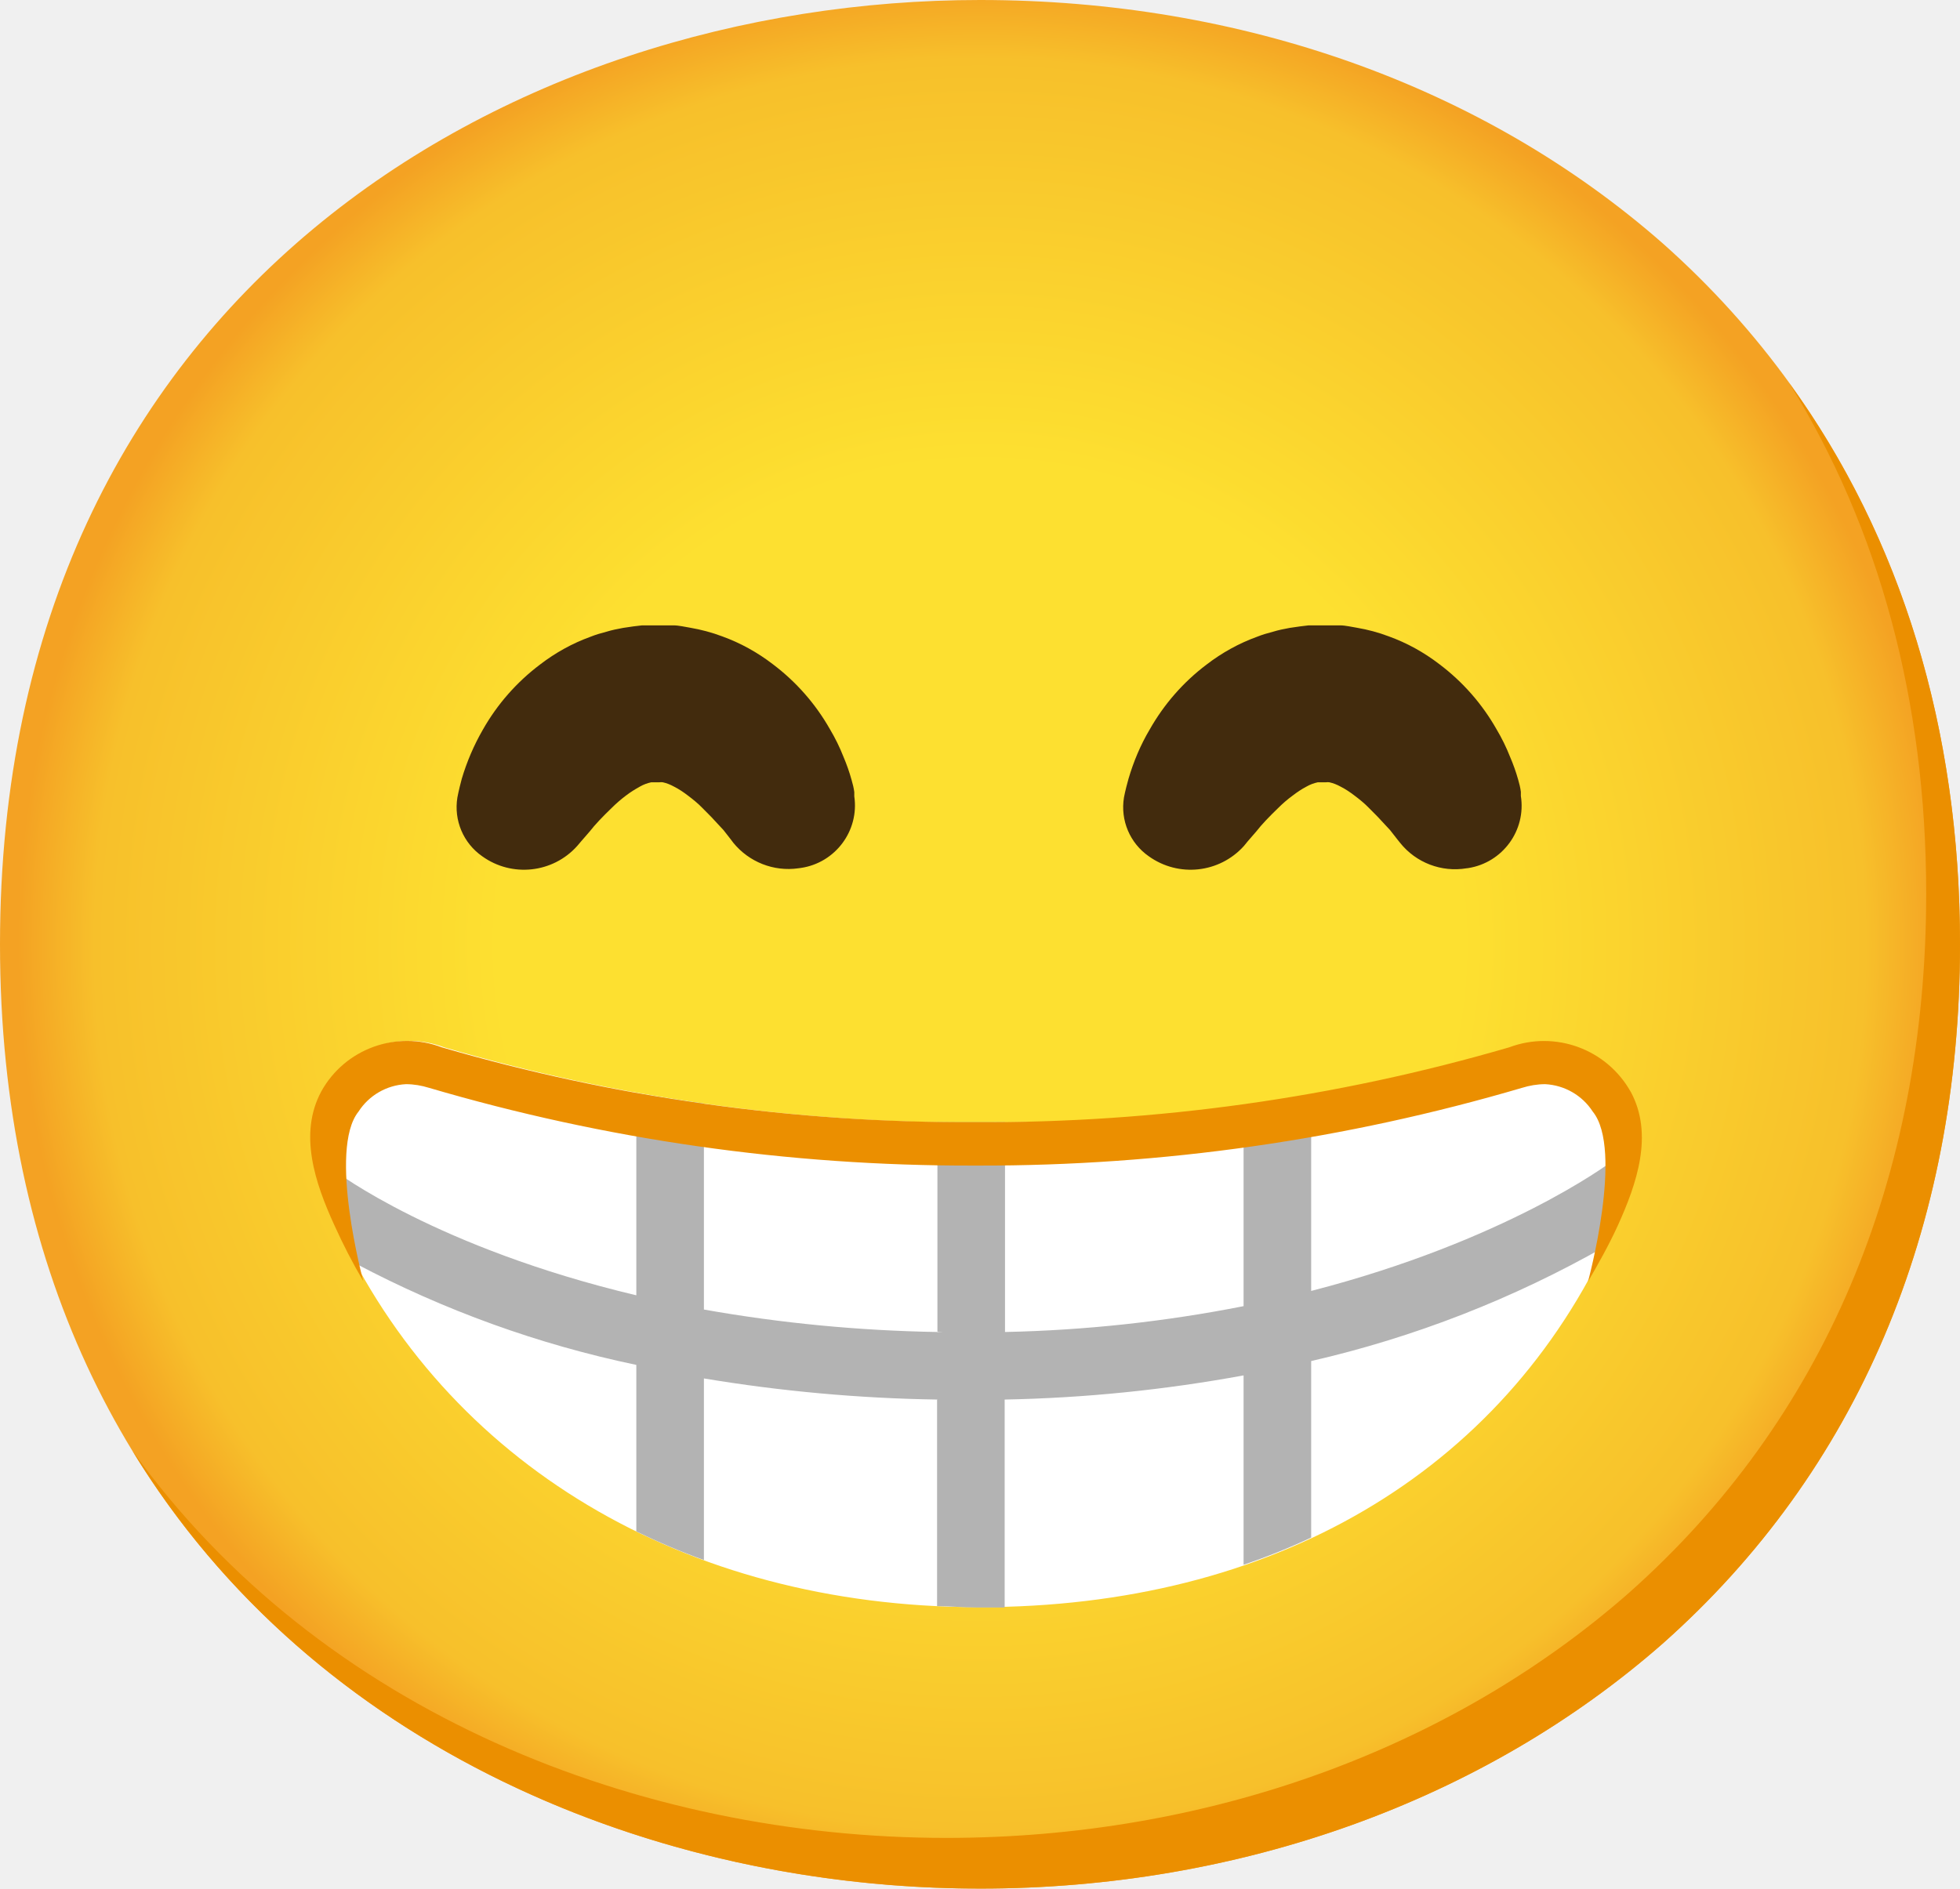
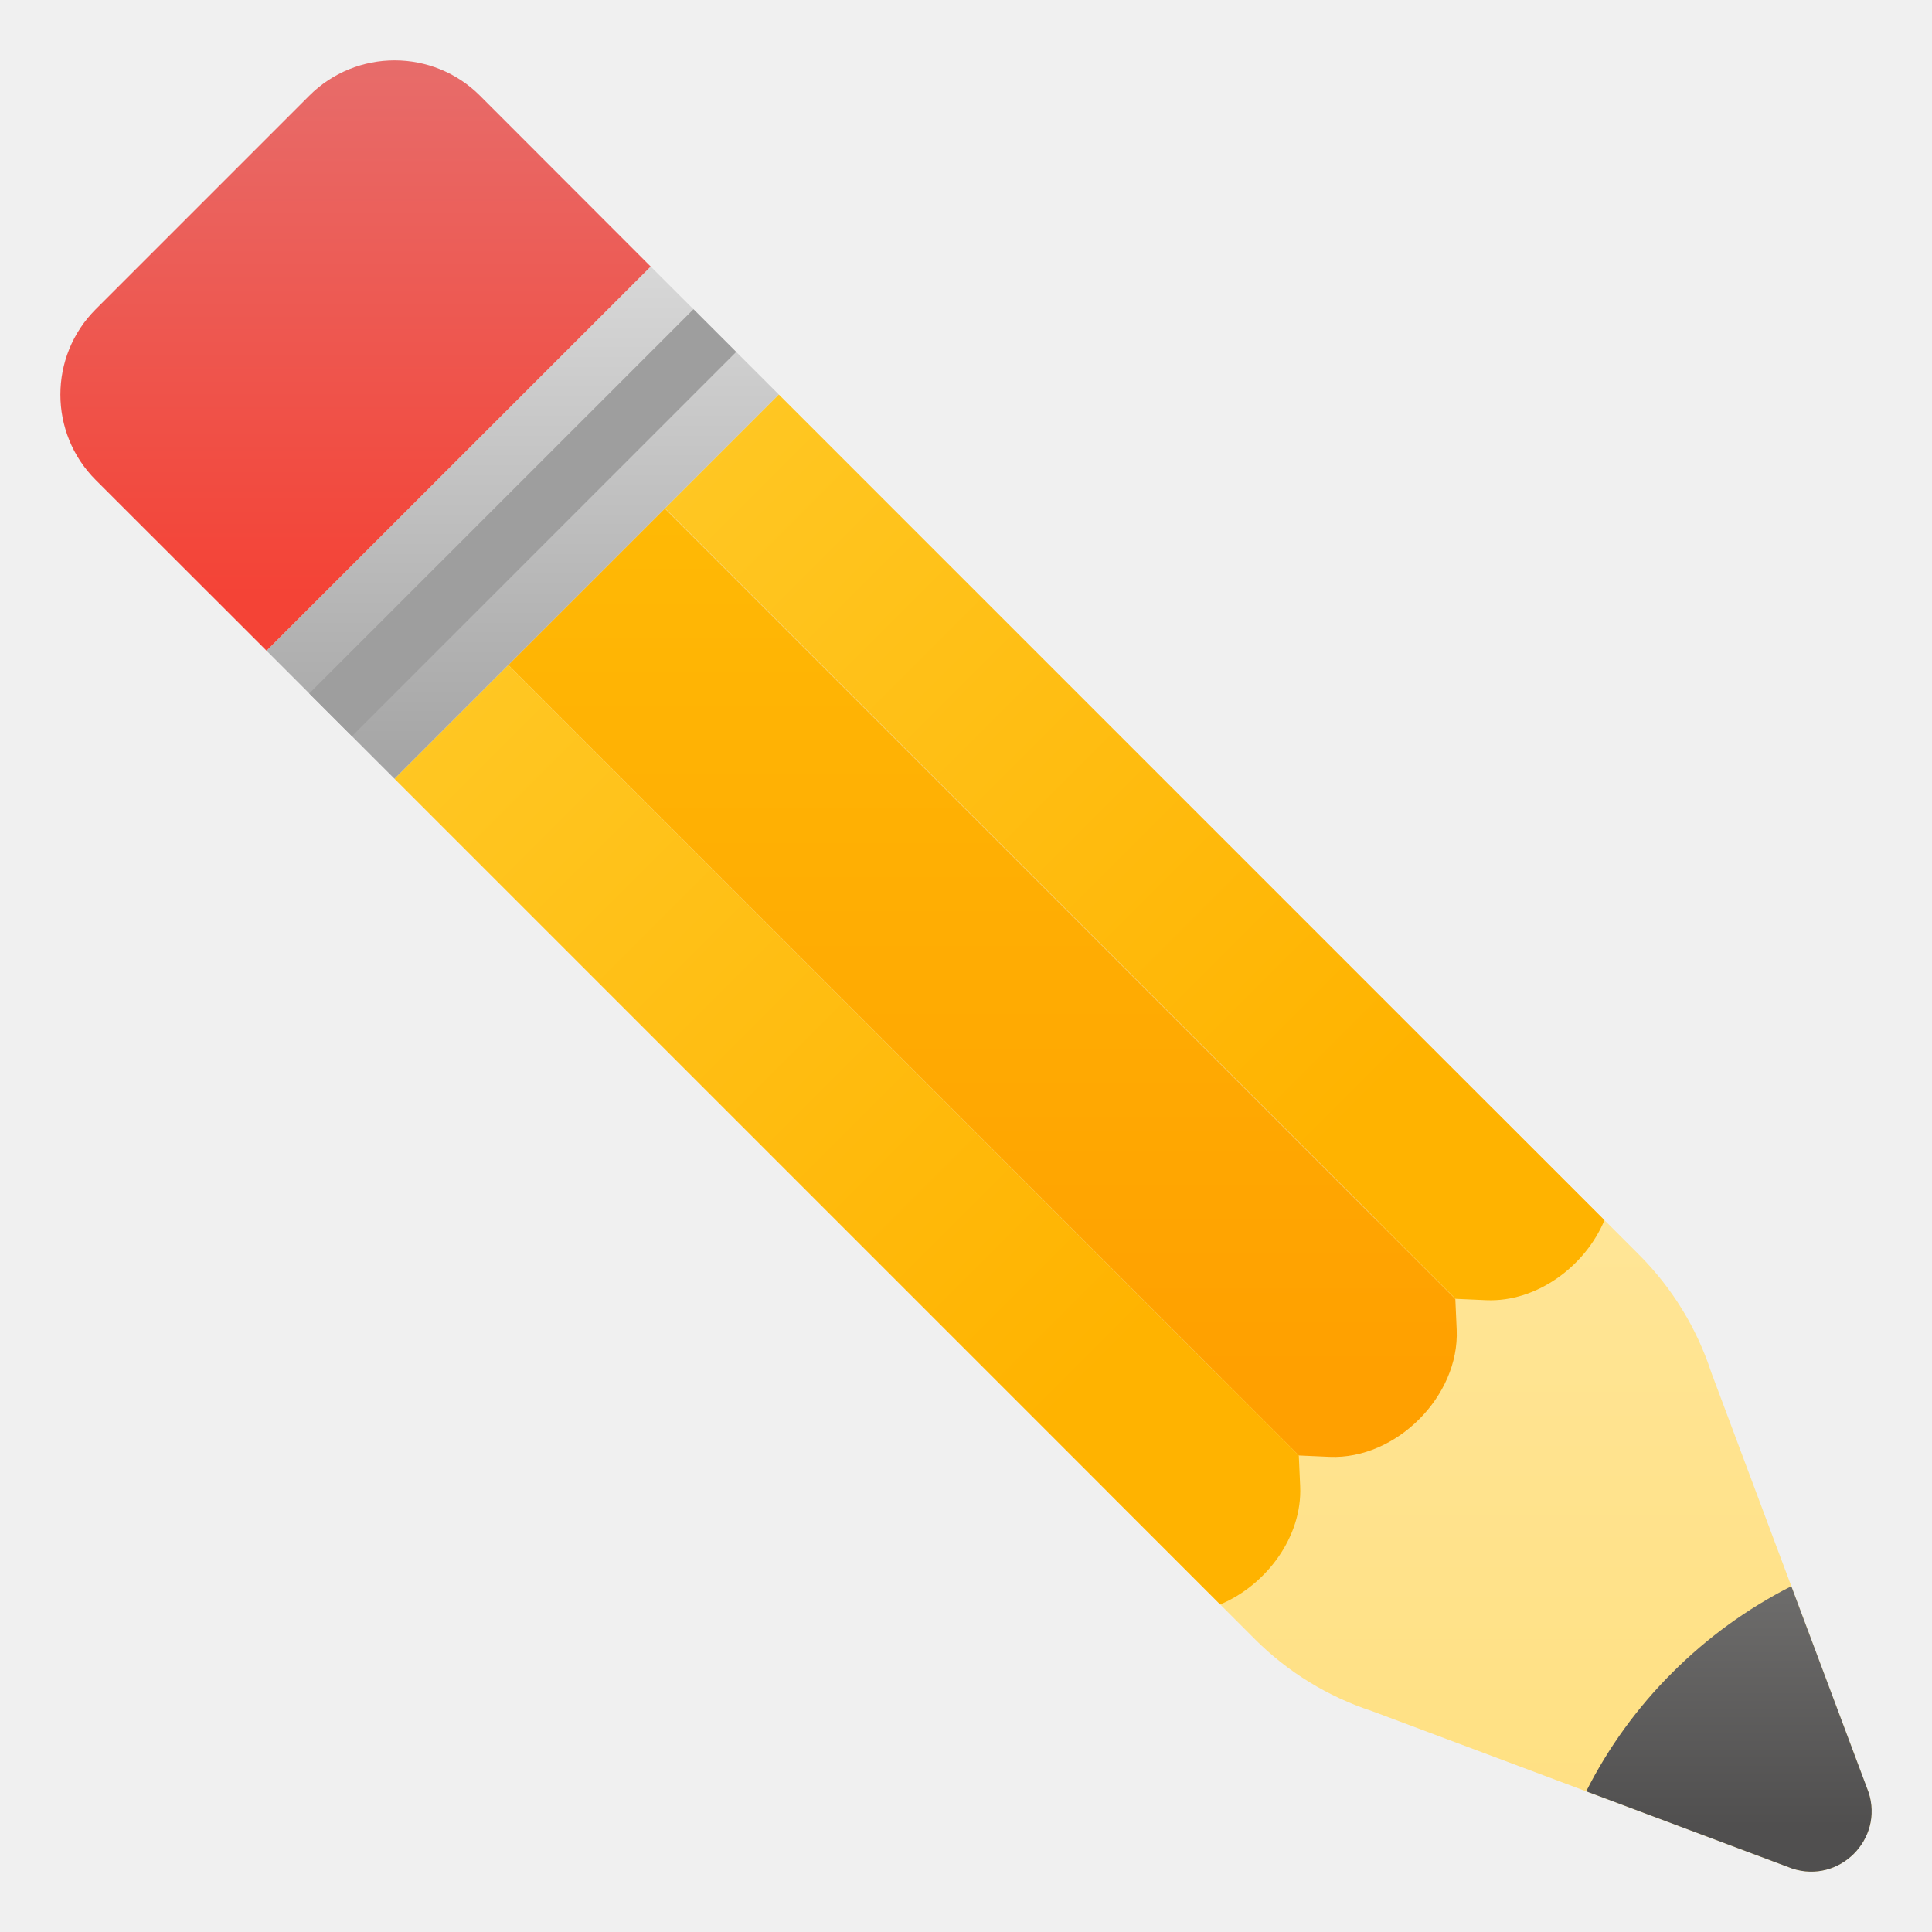
- <svg xmlns="http://www.w3.org/2000/svg" version="1.1" id="Layer_1" x="0px" y="0px" viewBox="0 0 91.347 88.039" xml:space="preserve" width="91.347" height="88.039">
-   <defs id="defs41" />
-   <g id="gold" transform="matrix(0.7874723,0,0,0.7874723,-4.409845,-5.512306)" style="stroke-width:1.27">
-     <radialGradient id="face_1_" cx="63.6" cy="216.9" r="56.96" gradientTransform="translate(0,-154)" gradientUnits="userSpaceOnUse">
-       <stop offset="0.5" style="stop-color:#FDE030" id="stop2" />
-       <stop offset="0.92" style="stop-color:#F7C02B" id="stop4" />
-       <stop offset="1" style="stop-color:#F4A223" id="stop6" />
-     </radialGradient>
-     <path id="face" style="fill:url(#face_1_);stroke-width:1.494" d="M 63.6,118.8 C 35.7,118.8 5.6,101.3 5.6,62.9 5.6,24.5 35.7,7 63.6,7 c 15.5,0 29.8,5.1 40.4,14.4 11.5,10.2 17.6,24.6 17.6,41.5 0,16.9 -6.1,31.2 -17.6,41.4 -10.6,9.3 -25,14.5 -40.4,14.5 z" />
-     <path style="fill:#eb8f00;stroke-width:1.494" d="m 111.49,29.67 c 5.33,8.6 8.11,18.84 8.11,30.23 0,16.9 -6.1,31.2 -17.6,41.4 -10.6,9.3 -25,14.5 -40.4,14.5 -18.06,0 -37,-7.35 -48.18,-22.94 10.76,17.66 31,25.94 50.18,25.94 15.4,0 29.8,-5.2 40.4,-14.5 11.5,-10.2 17.6,-24.5 17.6,-41.4 0,-12.74 -3.47,-24.06 -10.11,-33.23 z" id="path10" />
+ <svg xmlns="http://www.w3.org/2000/svg" version="1.1" id="Layer_1" x="0px" y="0px" viewBox="0 0 128 128" style="enable-background:new 0 0 128 128;" xml:space="preserve">
+   <linearGradient id="SVGID_1_" gradientUnits="userSpaceOnUse" x1="98.661" y1="106.18" x2="98.661" y2="7.11" gradientTransform="matrix(1 0 0 -1 0 128)">
+     <stop offset="6.854000e-03" style="stop-color:#FFECB3" />
+     <stop offset="1" style="stop-color:#FFE082" />
+   </linearGradient>
+   <path style="fill:url(#SVGID_1_);" d="M123.8,118.75l-6.18-16.49l-4.25-11.35c-0.96-2.93-2.59-5.59-4.77-7.77l-9.82-9.82  L73.32,98.78l9.82,9.82c2.18,2.18,4.84,3.81,7.77,4.77l11.35,4.25l16.49,6.18C121.86,124.81,124.81,121.86,123.8,118.75z" />
+   <g>
+     <path style="fill:none;" d="M85.58,106.78l-0.03-0.03L85.58,106.78z" />
+     <path style="fill:none;" d="M106.73,85.55l0.21,0.21c-0.07-0.07-0.12-0.16-0.19-0.23L106.73,85.55z" />
  </g>
-   <g id="facial_expressions" transform="matrix(0.7874723,0,0,0.7874723,-4.409845,-5.512306)" style="stroke-width:1.27">
-     <path style="fill:#ffffff;stroke-width:1.494" d="m 101.7,72.21 c -1.4,-2.52 -4.44,-3.63 -7.14,-2.6 -9,2.8 -20,3.83 -31.08,3.84 C 52.79,73.49 42.15,72 31.89,69 c -2.7,-1.03 -5.74,0.08 -7.14,2.6 -1.36,2.51 -0.37,5.42 0.77,7.93 6.48,14.12 20.58,22.56 37.88,22.61 h 0.16 c 17.3,0 30.94,-7.9 37.37,-22 1.14,-2.51 2.13,-5.42 0.77,-7.93 z" id="path13" />
-     <g id="smiling-eyes-grinning-face" style="stroke-width:1.27">
-       <g id="eyes" style="stroke-width:1.27">
-         <path style="fill:#422b0d;stroke-width:1.27" d="m 49,56.89 -0.15,-0.2 -0.43,-0.55 -0.53,-0.57 c -0.22,-0.25 -0.48,-0.49 -0.73,-0.75 -0.25,-0.26 -0.56,-0.51 -0.84,-0.72 -0.26,-0.2 -0.54,-0.39 -0.84,-0.54 -0.2,-0.11 -0.42,-0.2 -0.65,-0.25 -0.07,-0.01 -0.14,-0.01 -0.21,0 0,0 -0.06,0 -0.09,0 h -0.08 c 0.12,0 -0.27,0 0.27,0 h -0.55 c -0.15,0 -0.05,0 0,0 h 0.08 c 0.08,0 0,0 0,0 h -0.11 c -0.23,0.05 -0.45,0.13 -0.66,0.25 -0.29,0.16 -0.58,0.34 -0.84,0.54 -0.29,0.22 -0.57,0.46 -0.83,0.72 -0.53,0.51 -1,1 -1.3,1.39 l -0.52,0.6 -0.23,0.27 c -1.44,1.61 -3.87,1.87 -5.62,0.61 -1.12,-0.78 -1.69,-2.13 -1.47,-3.48 0,0 0.07,-0.4 0.26,-1.11 0.3,-1.01 0.72,-1.99 1.25,-2.91 0.85,-1.5 2,-2.81 3.38,-3.85 0.91,-0.7 1.92,-1.26 3,-1.65 0.3,-0.12 0.61,-0.21 0.92,-0.29 0.33,-0.1 0.66,-0.17 1,-0.23 l 0.61,-0.09 0.51,-0.06 h 0.55 0.79 0.51 c 0.34,0 0.67,0.09 1,0.14 0.64,0.11 1.28,0.28 1.89,0.51 1.08,0.39 2.09,0.95 3,1.65 1.38,1.04 2.53,2.35 3.38,3.85 0.31,0.52 0.58,1.07 0.8,1.63 0.19,0.45 0.35,0.9 0.48,1.37 0.07,0.24 0.13,0.48 0.16,0.72 v 0.25 c 0.3,2.04 -1.12,3.94 -3.16,4.24 -0.05,0.01 -0.1,0.01 -0.15,0.02 -1.46,0.21 -2.92,-0.37 -3.85,-1.51 z" id="path15" />
-         <path style="fill:#422b0d;stroke-width:1.27" d="m 88.46,56.89 -0.16,-0.2 -0.43,-0.55 -0.53,-0.57 c -0.22,-0.25 -0.48,-0.49 -0.73,-0.75 -0.25,-0.26 -0.56,-0.51 -0.84,-0.72 -0.26,-0.2 -0.54,-0.39 -0.84,-0.54 -0.2,-0.11 -0.42,-0.2 -0.65,-0.25 -0.07,-0.01 -0.14,-0.01 -0.21,0 0,0 -0.06,0 -0.09,0 H 83.9 c 0.12,0 -0.27,0 0.27,0 h -0.55 c -0.15,0 -0.05,0 0,0 h 0.08 c 0.08,0 0,0 0,0 h -0.11 c -0.23,0.05 -0.45,0.13 -0.66,0.25 -0.29,0.15 -0.57,0.34 -0.83,0.54 -0.3,0.22 -0.58,0.46 -0.84,0.72 -0.53,0.51 -1,1 -1.3,1.39 l -0.52,0.6 -0.22,0.27 c -1.45,1.61 -3.87,1.87 -5.63,0.61 -1.12,-0.78 -1.69,-2.13 -1.47,-3.48 0,0 0.07,-0.4 0.27,-1.11 0.3,-1.02 0.71,-2 1.25,-2.91 0.85,-1.5 1.99,-2.81 3.37,-3.85 0.91,-0.7 1.92,-1.26 3,-1.65 0.3,-0.12 0.61,-0.21 0.92,-0.29 0.33,-0.1 0.66,-0.17 1,-0.23 l 0.62,-0.09 0.5,-0.06 h 0.55 0.79 0.51 c 0.34,0 0.67,0.09 1,0.14 0.65,0.11 1.28,0.28 1.89,0.51 1.08,0.39 2.09,0.95 3,1.65 1.38,1.04 2.53,2.35 3.38,3.85 0.31,0.52 0.58,1.07 0.8,1.63 0.19,0.44 0.35,0.89 0.48,1.35 0.07,0.24 0.13,0.48 0.16,0.72 v 0.25 c 0.32,2.04 -1.08,3.95 -3.12,4.27 -0.03,0 -0.06,0.01 -0.09,0.01 -1.49,0.25 -3,-0.33 -3.94,-1.51 z" id="path17" />
-       </g>
-     </g>
-     <path style="fill:#422b0d;stroke-width:1.494" d="M 62.84,74.7" id="path21" />
-     <path style="fill:#422b0d;stroke-width:1.494" d="M 62.84,74.7" id="path23" />
-     <path style="fill:#422b0d;stroke-width:1.494" d="M 63.42,100.89" id="path25" />
-     <path style="fill:#422b0d;stroke-width:1.494" d="M 63.49,74.7" id="path27" />
-     <path style="fill:#422b0d;stroke-width:1.494" d="M 63.49,74.7" id="path29" />
-     <path style="fill:#422b0d;stroke-width:1.494" d="M 63.42,100.89" id="path31" />
-   </g>
-   <path style="fill:#b3b3b3;stroke-width:1" d="m 75.038,54.202 c -0.071,0.047 -4.882,3.646 -13.93,5.977 v -8.898 c -1.032,0.157 -2.087,0.291 -3.15,0.409 v 9.198 c -3.662,0.724 -7.386,1.126 -11.119,1.205 v -9.78 h -1.244 c -0.638,0 -1.268,0 -1.906,0 v 9.78 c 0.339,0.008 0.339,0.016 0,0.016 l -0.016,-0.016 c -3.646,-0.063 -7.276,-0.409 -10.867,-1.047 V 51.446 C 31.735,51.304 30.688,51.138 29.656,50.957 v 9.426 c -9.308,-2.213 -13.986,-5.749 -14.049,-5.804 -0.26,-0.205 -0.583,-0.323 -0.913,-0.331 0.22,0.992 0.551,1.961 0.992,2.882 0.276,0.606 0.575,1.189 0.89,1.772 4.118,2.181 8.52,3.772 13.08,4.725 v 0.016 7.749 c 1.024,0.496 2.079,0.945 3.15,1.331 V 64.258 c 3.591,0.598 7.229,0.929 10.867,0.984 l 0.016,0.016 c -0.008,0 -0.008,0 -0.016,0 v 9.615 c 0.606,0 1.221,0.063 1.843,0.063 h 0.126 c 0.402,0 0.787,0 1.181,0 V 65.242 h -0.047 0.047 c 3.733,-0.071 7.457,-0.449 11.135,-1.126 v 8.828 c 1.071,-0.362 2.126,-0.787 3.15,-1.268 v -8.229 c 4.804,-1.102 9.426,-2.906 13.71,-5.347 0.079,-0.173 0.173,-0.331 0.252,-0.504 0.575,-1.165 0.953,-2.418 1.102,-3.709 -0.402,-0.047 -0.811,0.071 -1.134,0.315 z" id="path34" />
-   <path style="fill:#eb8f00;stroke-width:1" d="m 75.999,50.894 c -1.118,-1.992 -3.52,-2.874 -5.662,-2.071 -8.079,2.355 -16.458,3.528 -24.868,3.489 -8.418,0.039 -16.797,-1.134 -24.876,-3.489 -2.118,-0.803 -4.512,0.063 -5.615,2.047 -1.071,1.977 -0.299,4.268 0.606,6.245 0.402,0.89 0.85,1.764 1.347,2.607 0,0 -1.654,-6.127 -0.22,-7.906 0.488,-0.756 1.307,-1.228 2.205,-1.276 0.37,0 0.732,0.063 1.087,0.173 8.221,2.418 16.75,3.638 25.325,3.622 h 0.276 c 8.576,0.016 17.104,-1.205 25.325,-3.622 0.354,-0.11 0.717,-0.173 1.087,-0.173 0.898,0.047 1.725,0.52 2.213,1.276 1.457,1.78 -0.22,7.93 -0.22,7.93 0.488,-0.843 0.976,-1.709 1.386,-2.607 0.898,-1.977 1.677,-4.26 0.606,-6.245 z" id="path36" />
+   <linearGradient id="SVGID_2_" gradientUnits="userSpaceOnUse" x1="114.546" y1="105.456" x2="114.546" y2="120.995">
+     <stop offset="0" style="stop-color:#6D6C6B" />
+     <stop offset="1" style="stop-color:#504F4F" />
+   </linearGradient>
+   <path style="fill:url(#SVGID_2_);" d="M118.75,123.8l-13.66-5.12c1.47-2.91,3.39-5.56,5.71-7.87c2.31-2.31,4.95-4.23,7.88-5.72  l5.12,13.66C124.81,121.86,121.86,124.81,118.75,123.8z" />
+   <linearGradient id="SVGID_3_" gradientUnits="userSpaceOnUse" x1="34.63" y1="115.75" x2="34.63" y2="72.737" gradientTransform="matrix(1 0 0 -1 0 128)">
+     <stop offset="0" style="stop-color:#E0E0E0" />
+     <stop offset="1" style="stop-color:#9E9E9E" />
+   </linearGradient>
+   <polygon style="fill:url(#SVGID_3_);" points="51.6,26.14 26.14,51.6 17.66,43.11 43.11,17.66 " />
+   <rect x="16.63" y="32.63" transform="matrix(0.7071 -0.7071 0.7071 0.7071 -14.3419 34.6296)" style="fill:#9E9E9E;" width="36" height="4" />
+   <linearGradient id="SVGID_4_" gradientUnits="userSpaceOnUse" x1="23.555" y1="129.833" x2="23.555" y2="88.532" gradientTransform="matrix(1 0 0 -1 0 128)">
+     <stop offset="0" style="stop-color:#E57373" />
+     <stop offset="1" style="stop-color:#F44336" />
+   </linearGradient>
+   <path style="fill:url(#SVGID_4_);" d="M43.11,17.66L17.66,43.11L6.34,31.8c-3.12-3.12-3.12-8.19,0-11.31L20.49,6.34  c3.12-3.12,8.19-3.12,11.31,0L43.11,17.66z" />
+   <linearGradient id="SVGID_5_" gradientUnits="userSpaceOnUse" x1="65.098" y1="111.833" x2="65.098" y2="37.005" gradientTransform="matrix(1 0 0 -1 0 128)">
+     <stop offset="0" style="stop-color:#FFC107" />
+     <stop offset="1" style="stop-color:#FFA000" />
+   </linearGradient>
+   <path style="fill:url(#SVGID_5_);" d="M33.68,44.06l10.37-10.37l52.37,52.37l0.09,2.04c0.19,4.4-4.02,8.61-8.42,8.42l-2.04-0.09  L33.68,44.06z" />
+   <linearGradient id="SVGID_6_" gradientUnits="userSpaceOnUse" x1="40.129" y1="86.5" x2="40.129" y2="15" gradientTransform="matrix(0.7071 -0.7071 -0.7071 -0.7071 55.2818 129.9528)">
+     <stop offset="0" style="stop-color:#FFCA28" />
+     <stop offset="1" style="stop-color:#FFB300" />
+   </linearGradient>
+   <path style="fill:url(#SVGID_6_);" d="M26.14,51.6l54.7,54.7c3.07-1.29,5.45-4.5,5.3-7.83l-0.09-2.04L33.68,44.06L26.14,51.6z" />
+   <linearGradient id="SVGID_7_" gradientUnits="userSpaceOnUse" x1="65.472" y1="86.5" x2="65.472" y2="15" gradientTransform="matrix(0.7071 -0.7071 -0.7071 -0.7071 55.2818 129.9528)">
+     <stop offset="0" style="stop-color:#FFCA28" />
+     <stop offset="1" style="stop-color:#FFB300" />
+   </linearGradient>
+   <path style="fill:url(#SVGID_7_);" d="M44.06,33.68l52.37,52.37l2.04,0.09c3.33,0.14,6.55-2.23,7.83-5.3l-54.7-54.7L44.06,33.68z" />
</svg>
